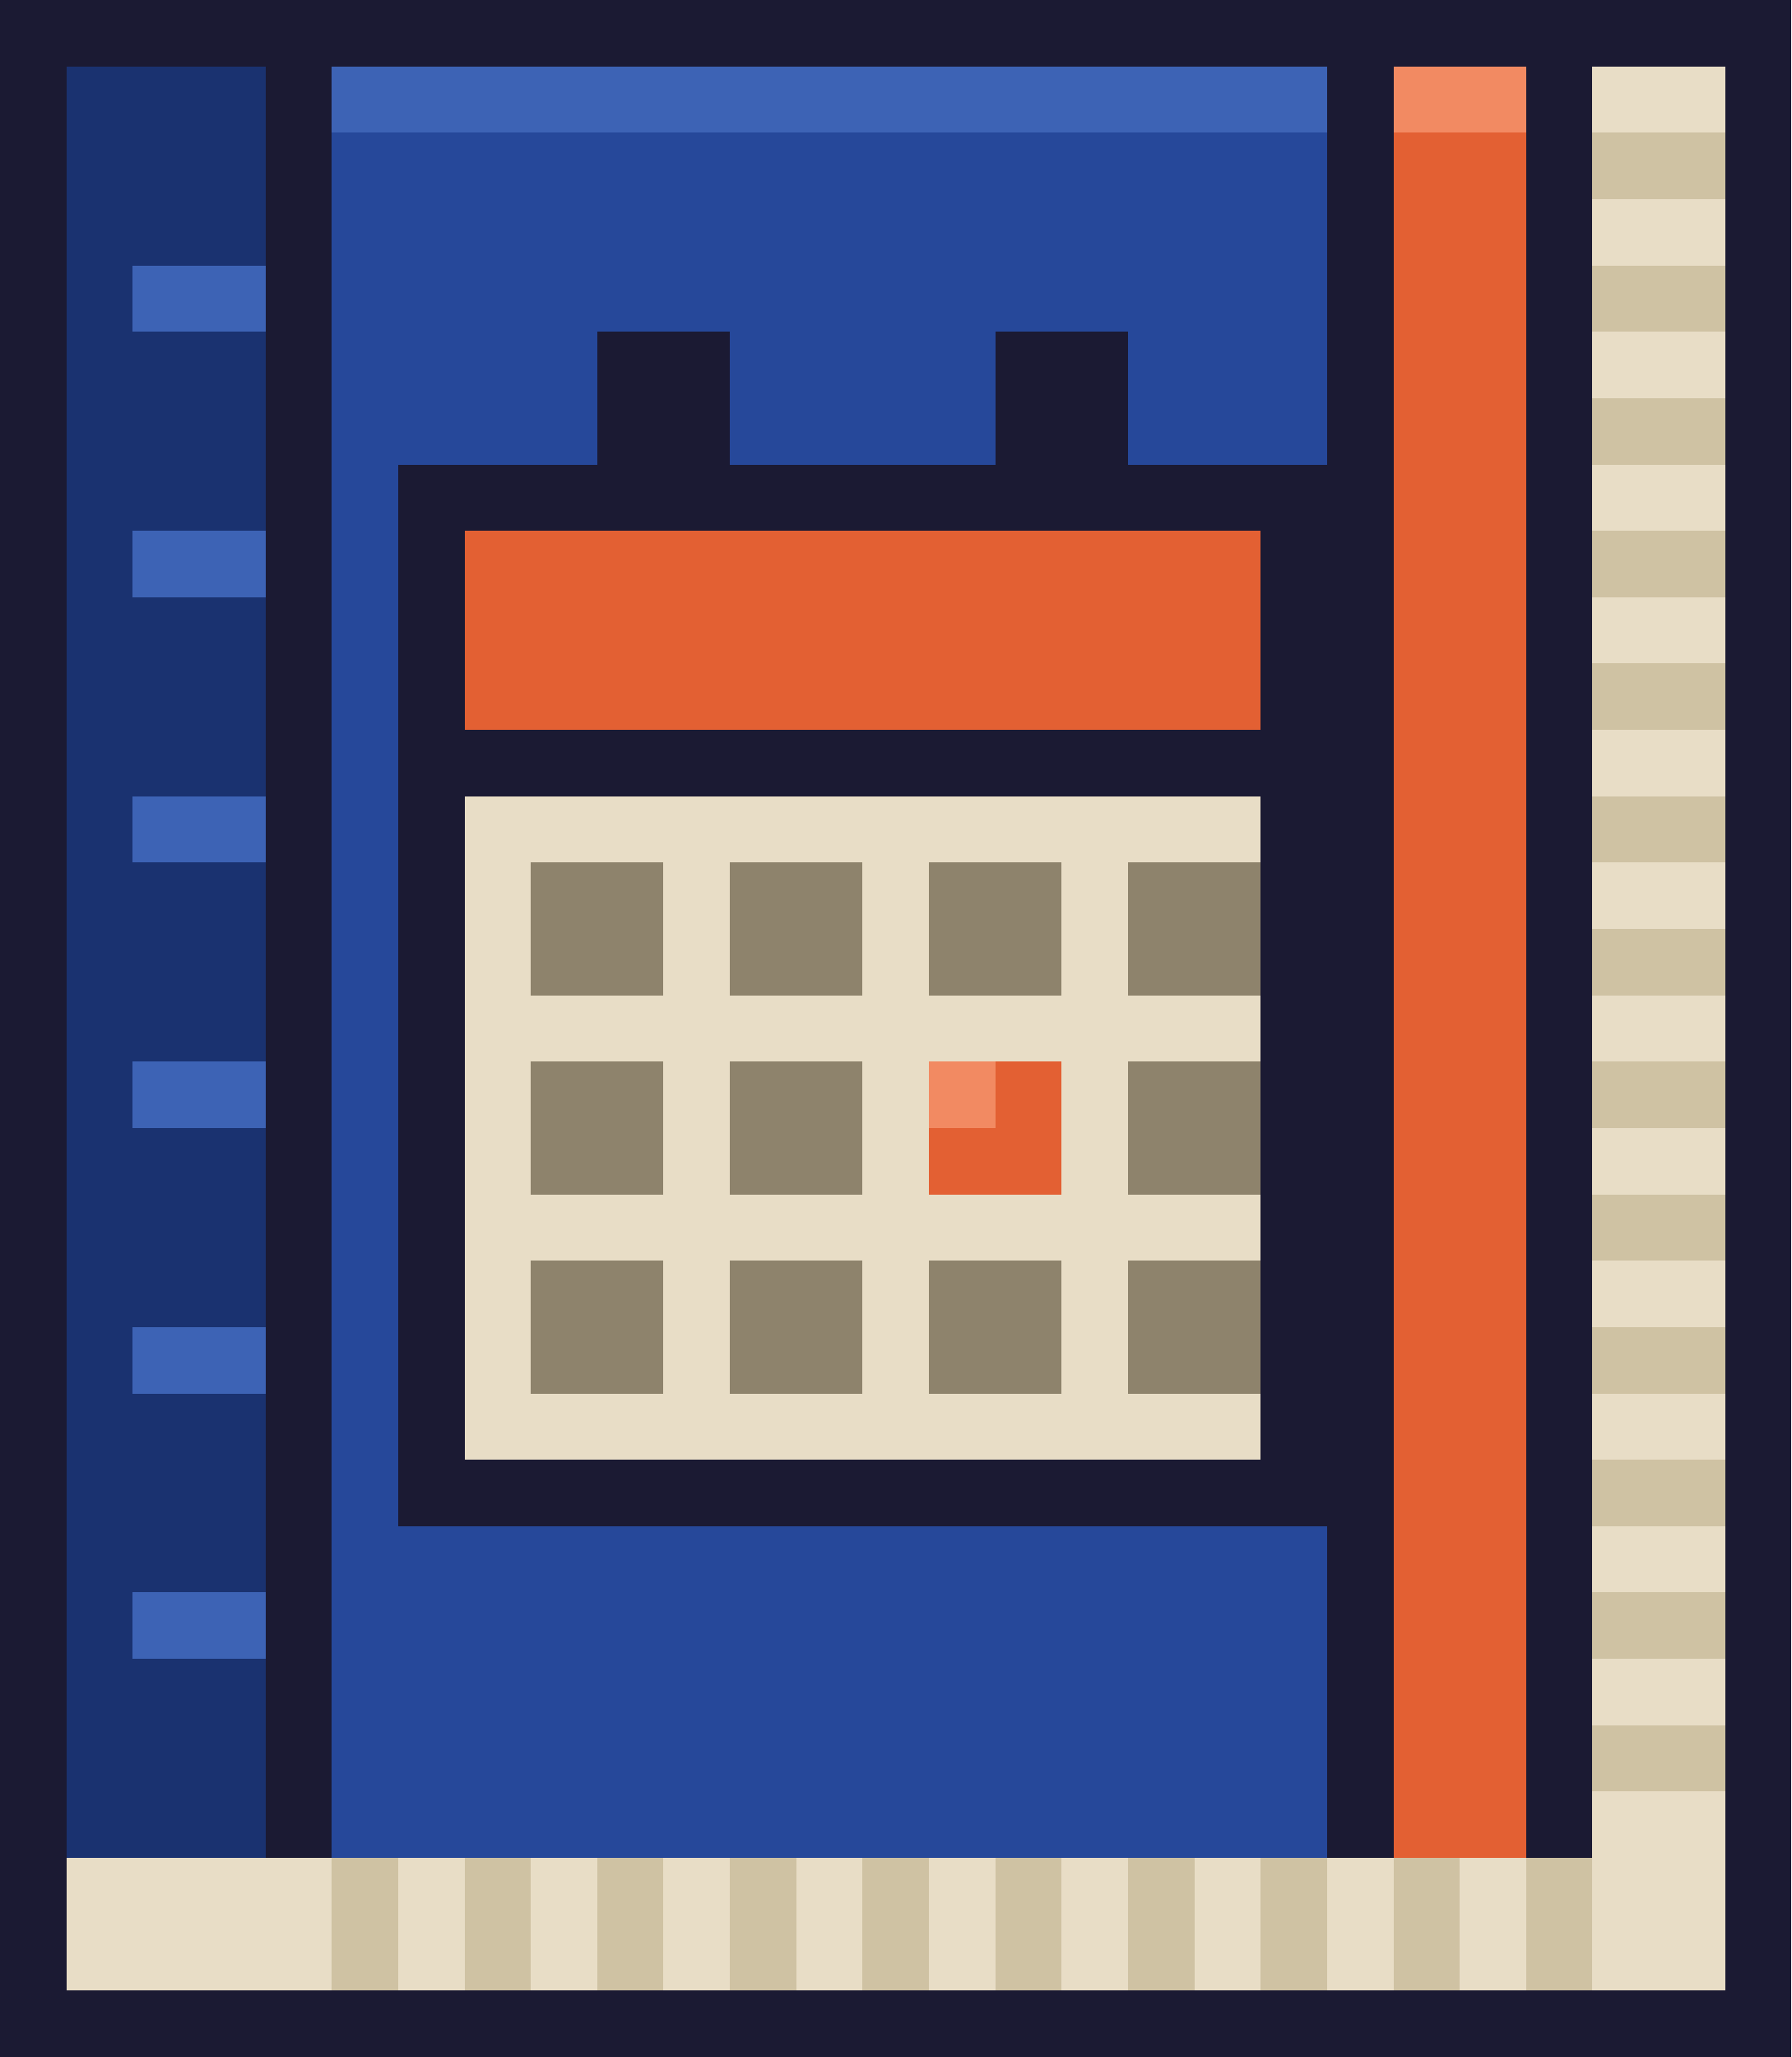
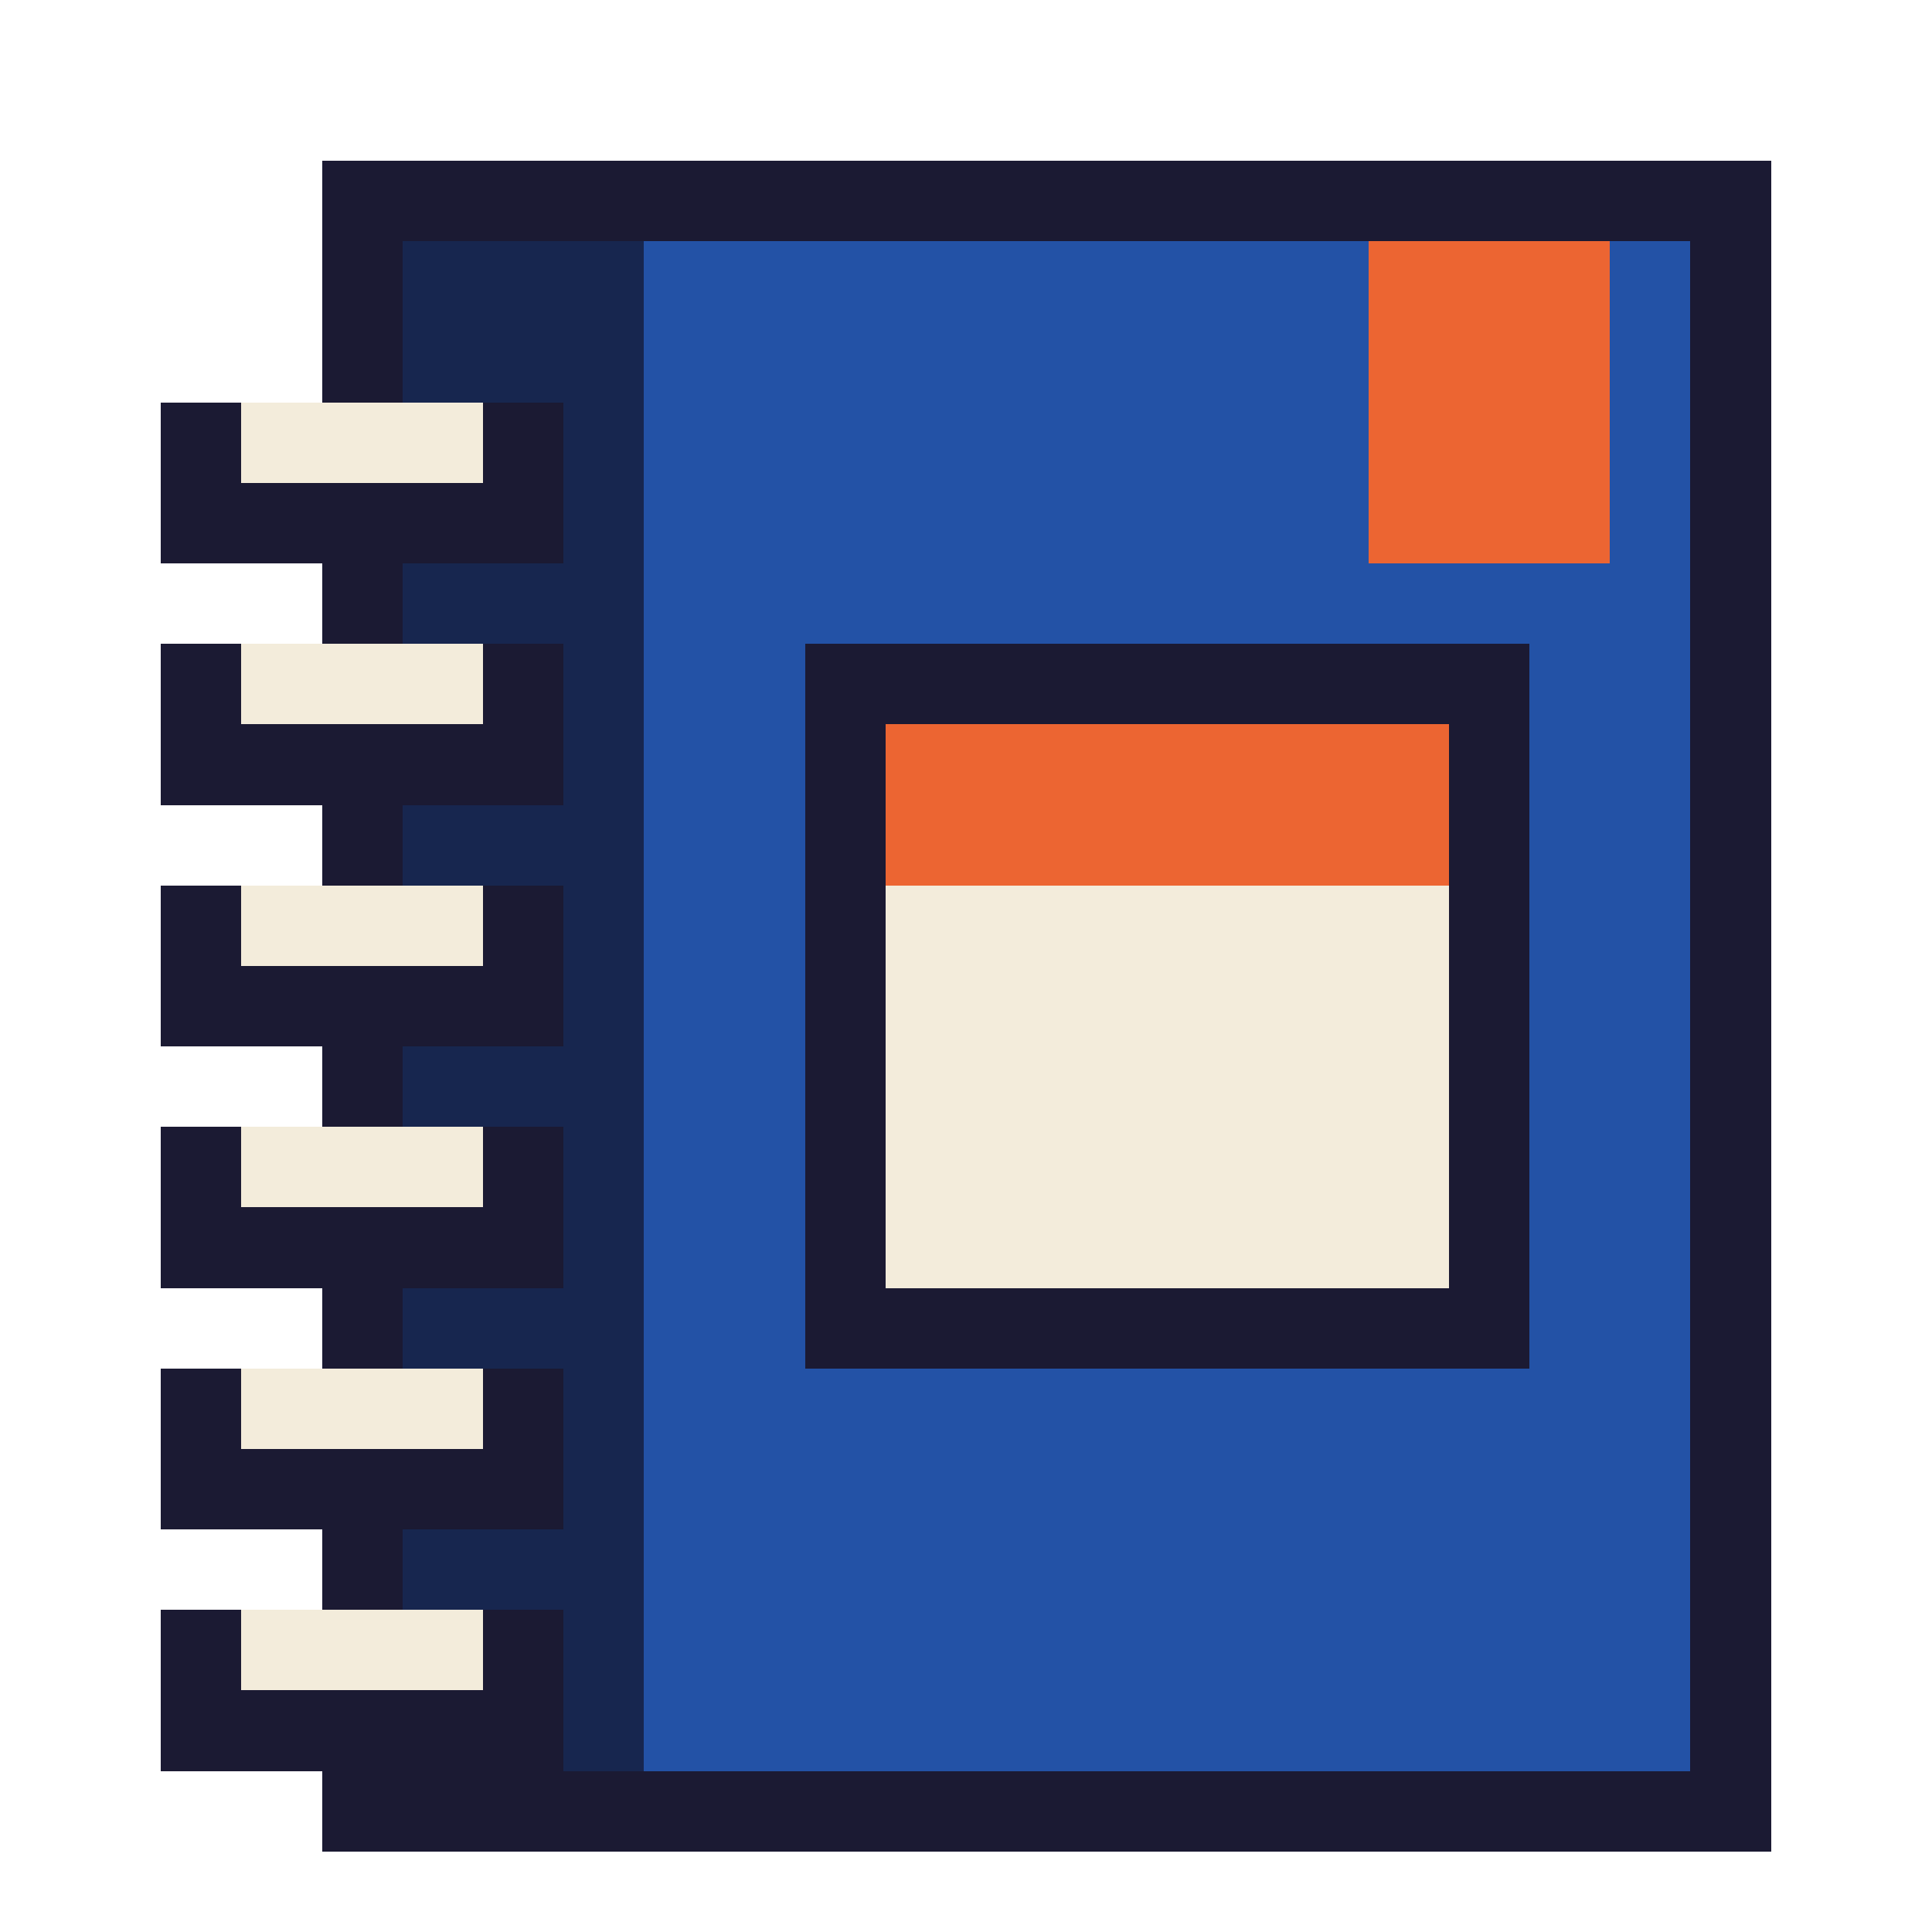
- <svg xmlns="http://www.w3.org/2000/svg" viewBox="0 0 27 31" shape-rendering="crispEdges">
-   <path fill="#1B1A33" d="M0 0h27v1h-27zM0 1h1v1h-1zM4 1h1v1h-1zM20 1h1v1h-1zM23 1h1v1h-1zM26 1h1v1h-1zM0 2h1v1h-1zM4 2h1v1h-1zM20 2h1v1h-1zM23 2h1v1h-1zM26 2h1v1h-1zM0 3h1v1h-1zM4 3h1v1h-1zM20 3h1v1h-1zM23 3h1v1h-1zM26 3h1v1h-1zM0 4h1v1h-1zM4 4h1v1h-1zM20 4h1v1h-1zM23 4h1v1h-1zM26 4h1v1h-1zM0 5h1v1h-1zM4 5h1v1h-1zM9 5h2v1h-2zM15 5h2v1h-2zM20 5h1v1h-1zM23 5h1v1h-1zM26 5h1v1h-1zM0 6h1v1h-1zM4 6h1v1h-1zM9 6h2v1h-2zM15 6h2v1h-2zM20 6h1v1h-1zM23 6h1v1h-1zM26 6h1v1h-1zM0 7h1v1h-1zM4 7h1v1h-1zM6 7h15v1h-15zM23 7h1v1h-1zM26 7h1v1h-1zM0 8h1v1h-1zM4 8h1v1h-1zM6 8h1v1h-1zM19 8h2v1h-2zM23 8h1v1h-1zM26 8h1v1h-1zM0 9h1v1h-1zM4 9h1v1h-1zM6 9h1v1h-1zM19 9h2v1h-2zM23 9h1v1h-1zM26 9h1v1h-1zM0 10h1v1h-1zM4 10h1v1h-1zM6 10h1v1h-1zM19 10h2v1h-2zM23 10h1v1h-1zM26 10h1v1h-1zM0 11h1v1h-1zM4 11h1v1h-1zM6 11h15v1h-15zM23 11h1v1h-1zM26 11h1v1h-1zM0 12h1v1h-1zM4 12h1v1h-1zM6 12h1v1h-1zM19 12h2v1h-2zM23 12h1v1h-1zM26 12h1v1h-1zM0 13h1v1h-1zM4 13h1v1h-1zM6 13h1v1h-1zM19 13h2v1h-2zM23 13h1v1h-1zM26 13h1v1h-1zM0 14h1v1h-1zM4 14h1v1h-1zM6 14h1v1h-1zM19 14h2v1h-2zM23 14h1v1h-1zM26 14h1v1h-1zM0 15h1v1h-1zM4 15h1v1h-1zM6 15h1v1h-1zM19 15h2v1h-2zM23 15h1v1h-1zM26 15h1v1h-1zM0 16h1v1h-1zM4 16h1v1h-1zM6 16h1v1h-1zM19 16h2v1h-2zM23 16h1v1h-1zM26 16h1v1h-1zM0 17h1v1h-1zM4 17h1v1h-1zM6 17h1v1h-1zM19 17h2v1h-2zM23 17h1v1h-1zM26 17h1v1h-1zM0 18h1v1h-1zM4 18h1v1h-1zM6 18h1v1h-1zM19 18h2v1h-2zM23 18h1v1h-1zM26 18h1v1h-1zM0 19h1v1h-1zM4 19h1v1h-1zM6 19h1v1h-1zM19 19h2v1h-2zM23 19h1v1h-1zM26 19h1v1h-1zM0 20h1v1h-1zM4 20h1v1h-1zM6 20h1v1h-1zM19 20h2v1h-2zM23 20h1v1h-1zM26 20h1v1h-1zM0 21h1v1h-1zM4 21h1v1h-1zM6 21h1v1h-1zM19 21h2v1h-2zM23 21h1v1h-1zM26 21h1v1h-1zM0 22h1v1h-1zM4 22h1v1h-1zM6 22h15v1h-15zM23 22h1v1h-1zM26 22h1v1h-1zM0 23h1v1h-1zM4 23h1v1h-1zM20 23h1v1h-1zM23 23h1v1h-1zM26 23h1v1h-1zM0 24h1v1h-1zM4 24h1v1h-1zM20 24h1v1h-1zM23 24h1v1h-1zM26 24h1v1h-1zM0 25h1v1h-1zM4 25h1v1h-1zM20 25h1v1h-1zM23 25h1v1h-1zM26 25h1v1h-1zM0 26h1v1h-1zM4 26h1v1h-1zM20 26h1v1h-1zM23 26h1v1h-1zM26 26h1v1h-1zM0 27h1v1h-1zM4 27h1v1h-1zM20 27h1v1h-1zM23 27h1v1h-1zM26 27h1v1h-1zM0 28h1v1h-1zM26 28h1v1h-1zM0 29h1v1h-1zM26 29h1v1h-1zM0 30h27v1h-27z" />
-   <path fill="#1A3270" d="M1 1h3v1h-3zM1 2h3v1h-3zM1 3h3v1h-3zM1 4h1v1h-1zM1 5h3v1h-3zM1 6h3v1h-3zM1 7h3v1h-3zM1 8h1v1h-1zM1 9h3v1h-3zM1 10h3v1h-3zM1 11h3v1h-3zM1 12h1v1h-1zM1 13h3v1h-3zM1 14h3v1h-3zM1 15h3v1h-3zM1 16h1v1h-1zM1 17h3v1h-3zM1 18h3v1h-3zM1 19h3v1h-3zM1 20h1v1h-1zM1 21h3v1h-3zM1 22h3v1h-3zM1 23h3v1h-3zM1 24h1v1h-1zM1 25h3v1h-3zM1 26h3v1h-3zM1 27h3v1h-3z" />
-   <path fill="#3D63B5" d="M5 1h15v1h-15zM2 4h2v1h-2zM2 8h2v1h-2zM2 12h2v1h-2zM2 16h2v1h-2zM2 20h2v1h-2zM2 24h2v1h-2z" />
-   <path fill="#F28A62" d="M21 1h2v1h-2zM14 16h1v1h-1z" />
-   <path fill="#E8DDC6" d="M24 1h2v1h-2zM24 3h2v1h-2zM24 5h2v1h-2zM24 7h2v1h-2zM24 9h2v1h-2zM24 11h2v1h-2zM7 12h12v1h-12zM7 13h1v1h-1zM10 13h1v1h-1zM13 13h1v1h-1zM16 13h1v1h-1zM24 13h2v1h-2zM7 14h1v1h-1zM10 14h1v1h-1zM13 14h1v1h-1zM16 14h1v1h-1zM7 15h12v1h-12zM24 15h2v1h-2zM7 16h1v1h-1zM10 16h1v1h-1zM13 16h1v1h-1zM16 16h1v1h-1zM7 17h1v1h-1zM10 17h1v1h-1zM13 17h1v1h-1zM16 17h1v1h-1zM24 17h2v1h-2zM7 18h12v1h-12zM7 19h1v1h-1zM10 19h1v1h-1zM13 19h1v1h-1zM16 19h1v1h-1zM24 19h2v1h-2zM7 20h1v1h-1zM10 20h1v1h-1zM13 20h1v1h-1zM16 20h1v1h-1zM7 21h12v1h-12zM24 21h2v1h-2zM24 23h2v1h-2zM24 25h2v1h-2zM24 27h2v1h-2zM1 28h4v1h-4zM6 28h1v1h-1zM8 28h1v1h-1zM10 28h1v1h-1zM12 28h1v1h-1zM14 28h1v1h-1zM16 28h1v1h-1zM18 28h1v1h-1zM20 28h1v1h-1zM22 28h1v1h-1zM24 28h2v1h-2zM1 29h4v1h-4zM6 29h1v1h-1zM8 29h1v1h-1zM10 29h1v1h-1zM12 29h1v1h-1zM14 29h1v1h-1zM16 29h1v1h-1zM18 29h1v1h-1zM20 29h1v1h-1zM22 29h1v1h-1zM24 29h2v1h-2z" />
-   <path fill="#26489A" d="M5 2h15v1h-15zM5 3h15v1h-15zM5 4h15v1h-15zM5 5h4v1h-4zM11 5h4v1h-4zM17 5h3v1h-3zM5 6h4v1h-4zM11 6h4v1h-4zM17 6h3v1h-3zM5 7h1v1h-1zM5 8h1v1h-1zM5 9h1v1h-1zM5 10h1v1h-1zM5 11h1v1h-1zM5 12h1v1h-1zM5 13h1v1h-1zM5 14h1v1h-1zM5 15h1v1h-1zM5 16h1v1h-1zM5 17h1v1h-1zM5 18h1v1h-1zM5 19h1v1h-1zM5 20h1v1h-1zM5 21h1v1h-1zM5 22h1v1h-1zM5 23h15v1h-15zM5 24h15v1h-15zM5 25h15v1h-15zM5 26h15v1h-15zM5 27h15v1h-15z" />
-   <path fill="#E36033" d="M21 2h2v1h-2zM21 3h2v1h-2zM21 4h2v1h-2zM21 5h2v1h-2zM21 6h2v1h-2zM21 7h2v1h-2zM7 8h12v1h-12zM21 8h2v1h-2zM7 9h12v1h-12zM21 9h2v1h-2zM7 10h12v1h-12zM21 10h2v1h-2zM21 11h2v1h-2zM21 12h2v1h-2zM21 13h2v1h-2zM21 14h2v1h-2zM21 15h2v1h-2zM15 16h1v1h-1zM21 16h2v1h-2zM14 17h2v1h-2zM21 17h2v1h-2zM21 18h2v1h-2zM21 19h2v1h-2zM21 20h2v1h-2zM21 21h2v1h-2zM21 22h2v1h-2zM21 23h2v1h-2zM21 24h2v1h-2zM21 25h2v1h-2zM21 26h2v1h-2zM21 27h2v1h-2z" />
-   <path fill="#CFC2A3" d="M24 2h2v1h-2zM24 4h2v1h-2zM24 6h2v1h-2zM24 8h2v1h-2zM24 10h2v1h-2zM24 12h2v1h-2zM24 14h2v1h-2zM24 16h2v1h-2zM24 18h2v1h-2zM24 20h2v1h-2zM24 22h2v1h-2zM24 24h2v1h-2zM24 26h2v1h-2zM5 28h1v1h-1zM7 28h1v1h-1zM9 28h1v1h-1zM11 28h1v1h-1zM13 28h1v1h-1zM15 28h1v1h-1zM17 28h1v1h-1zM19 28h1v1h-1zM21 28h1v1h-1zM23 28h1v1h-1zM5 29h1v1h-1zM7 29h1v1h-1zM9 29h1v1h-1zM11 29h1v1h-1zM13 29h1v1h-1zM15 29h1v1h-1zM17 29h1v1h-1zM19 29h1v1h-1zM21 29h1v1h-1zM23 29h1v1h-1z" />
-   <path fill="#8E836C" d="M8 13h2v1h-2zM11 13h2v1h-2zM14 13h2v1h-2zM17 13h2v1h-2zM8 14h2v1h-2zM11 14h2v1h-2zM14 14h2v1h-2zM17 14h2v1h-2zM8 16h2v1h-2zM11 16h2v1h-2zM17 16h2v1h-2zM8 17h2v1h-2zM11 17h2v1h-2zM17 17h2v1h-2zM8 19h2v1h-2zM11 19h2v1h-2zM14 19h2v1h-2zM17 19h2v1h-2zM8 20h2v1h-2zM11 20h2v1h-2zM14 20h2v1h-2zM17 20h2v1h-2z" />
+ <svg xmlns="http://www.w3.org/2000/svg" viewBox="0 0 24 24" shape-rendering="crispEdges">
+   <path fill="#17264F" d="M5 3h3v1h-3zM5 4h3v1h-3zM7 5h1v1h-1zM7 6h1v1h-1zM5 7h3v1h-3zM7 8h1v1h-1zM7 9h1v1h-1zM5 10h3v1h-3zM7 11h1v1h-1zM7 12h1v1h-1zM5 13h3v1h-3zM7 14h1v1h-1zM7 15h1v1h-1zM5 16h3v1h-3zM7 17h1v1h-1zM7 18h1v1h-1zM5 19h3v1h-3zM7 20h1v1h-1zM7 21h1v1h-1z" />
+   <path fill="#1B1A33" d="M4 2h18v1h-18zM4 3h1v1h-1zM21 3h1v1h-1zM4 4h1v1h-1zM21 4h1v1h-1zM2 5h1v1h-1zM6 5h1v1h-1zM21 5h1v1h-1zM2 6h5v1h-5zM21 6h1v1h-1zM4 7h1v1h-1zM21 7h1v1h-1zM2 8h1v1h-1zM6 8h1v1h-1zM10 8h9v1h-9zM21 8h1v1h-1zM2 9h5v1h-5zM10 9h1v1h-1zM18 9h1v1h-1zM21 9h1v1h-1zM4 10h1v1h-1zM10 10h1v1h-1zM18 10h1v1h-1zM21 10h1v1h-1zM2 11h1v1h-1zM6 11h1v1h-1zM10 11h1v1h-1zM18 11h1v1h-1zM21 11h1v1h-1zM2 12h5v1h-5zM10 12h1v1h-1zM18 12h1v1h-1zM21 12h1v1h-1zM4 13h1v1h-1zM10 13h1v1h-1zM18 13h1v1h-1zM21 13h1v1h-1zM2 14h1v1h-1zM6 14h1v1h-1zM10 14h1v1h-1zM18 14h1v1h-1zM21 14h1v1h-1zM2 15h5v1h-5zM10 15h1v1h-1zM18 15h1v1h-1zM21 15h1v1h-1zM4 16h1v1h-1zM10 16h9v1h-9zM21 16h1v1h-1zM2 17h1v1h-1zM6 17h1v1h-1zM21 17h1v1h-1zM2 18h5v1h-5zM21 18h1v1h-1zM4 19h1v1h-1zM21 19h1v1h-1zM2 20h1v1h-1zM6 20h1v1h-1zM21 20h1v1h-1zM2 21h5v1h-5zM21 21h1v1h-1zM4 22h18v1h-18z" />
+   <path fill="#2352A6" d="M8 3h9v1h-9zM20 3h1v1h-1zM8 4h9v1h-9zM20 4h1v1h-1zM8 5h9v1h-9zM20 5h1v1h-1zM8 6h9v1h-9zM20 6h1v1h-1zM8 7h13v1h-13zM8 8h2v1h-2zM19 8h2v1h-2zM8 9h2v1h-2zM19 9h2v1h-2zM8 10h2v1h-2zM19 10h2v1h-2zM8 11h2v1h-2zM19 11h2v1h-2zM8 12h2v1h-2zM19 12h2v1h-2zM8 13h2v1h-2zM19 13h2v1h-2zM8 14h2v1h-2zM19 14h2v1h-2zM8 15h2v1h-2zM19 15h2v1h-2zM8 16h2v1h-2zM19 16h2v1h-2zM8 17h13v1h-13zM8 18h13v1h-13zM8 19h13v1h-13zM8 20h13v1h-13zM8 21h13v1h-13z" />
+   <path fill="#EC6532" d="M17 3h3v1h-3zM17 4h3v1h-3zM17 5h3v1h-3zM17 6h3v1h-3zM11 9h7v1h-7zM11 10h7v1h-7z" />
+   <path fill="#F3ECDB" d="M3 5h3v1h-3zM3 8h3v1h-3zM3 11h3v1h-3zM11 11h7v1h-7zM11 12h7v1h-7zM11 13h7v1h-7zM3 14h3v1h-3zM11 14h7v1h-7zM11 15h7v1h-7zM3 17h3v1h-3zM3 20h3v1h-3z" />
</svg>
